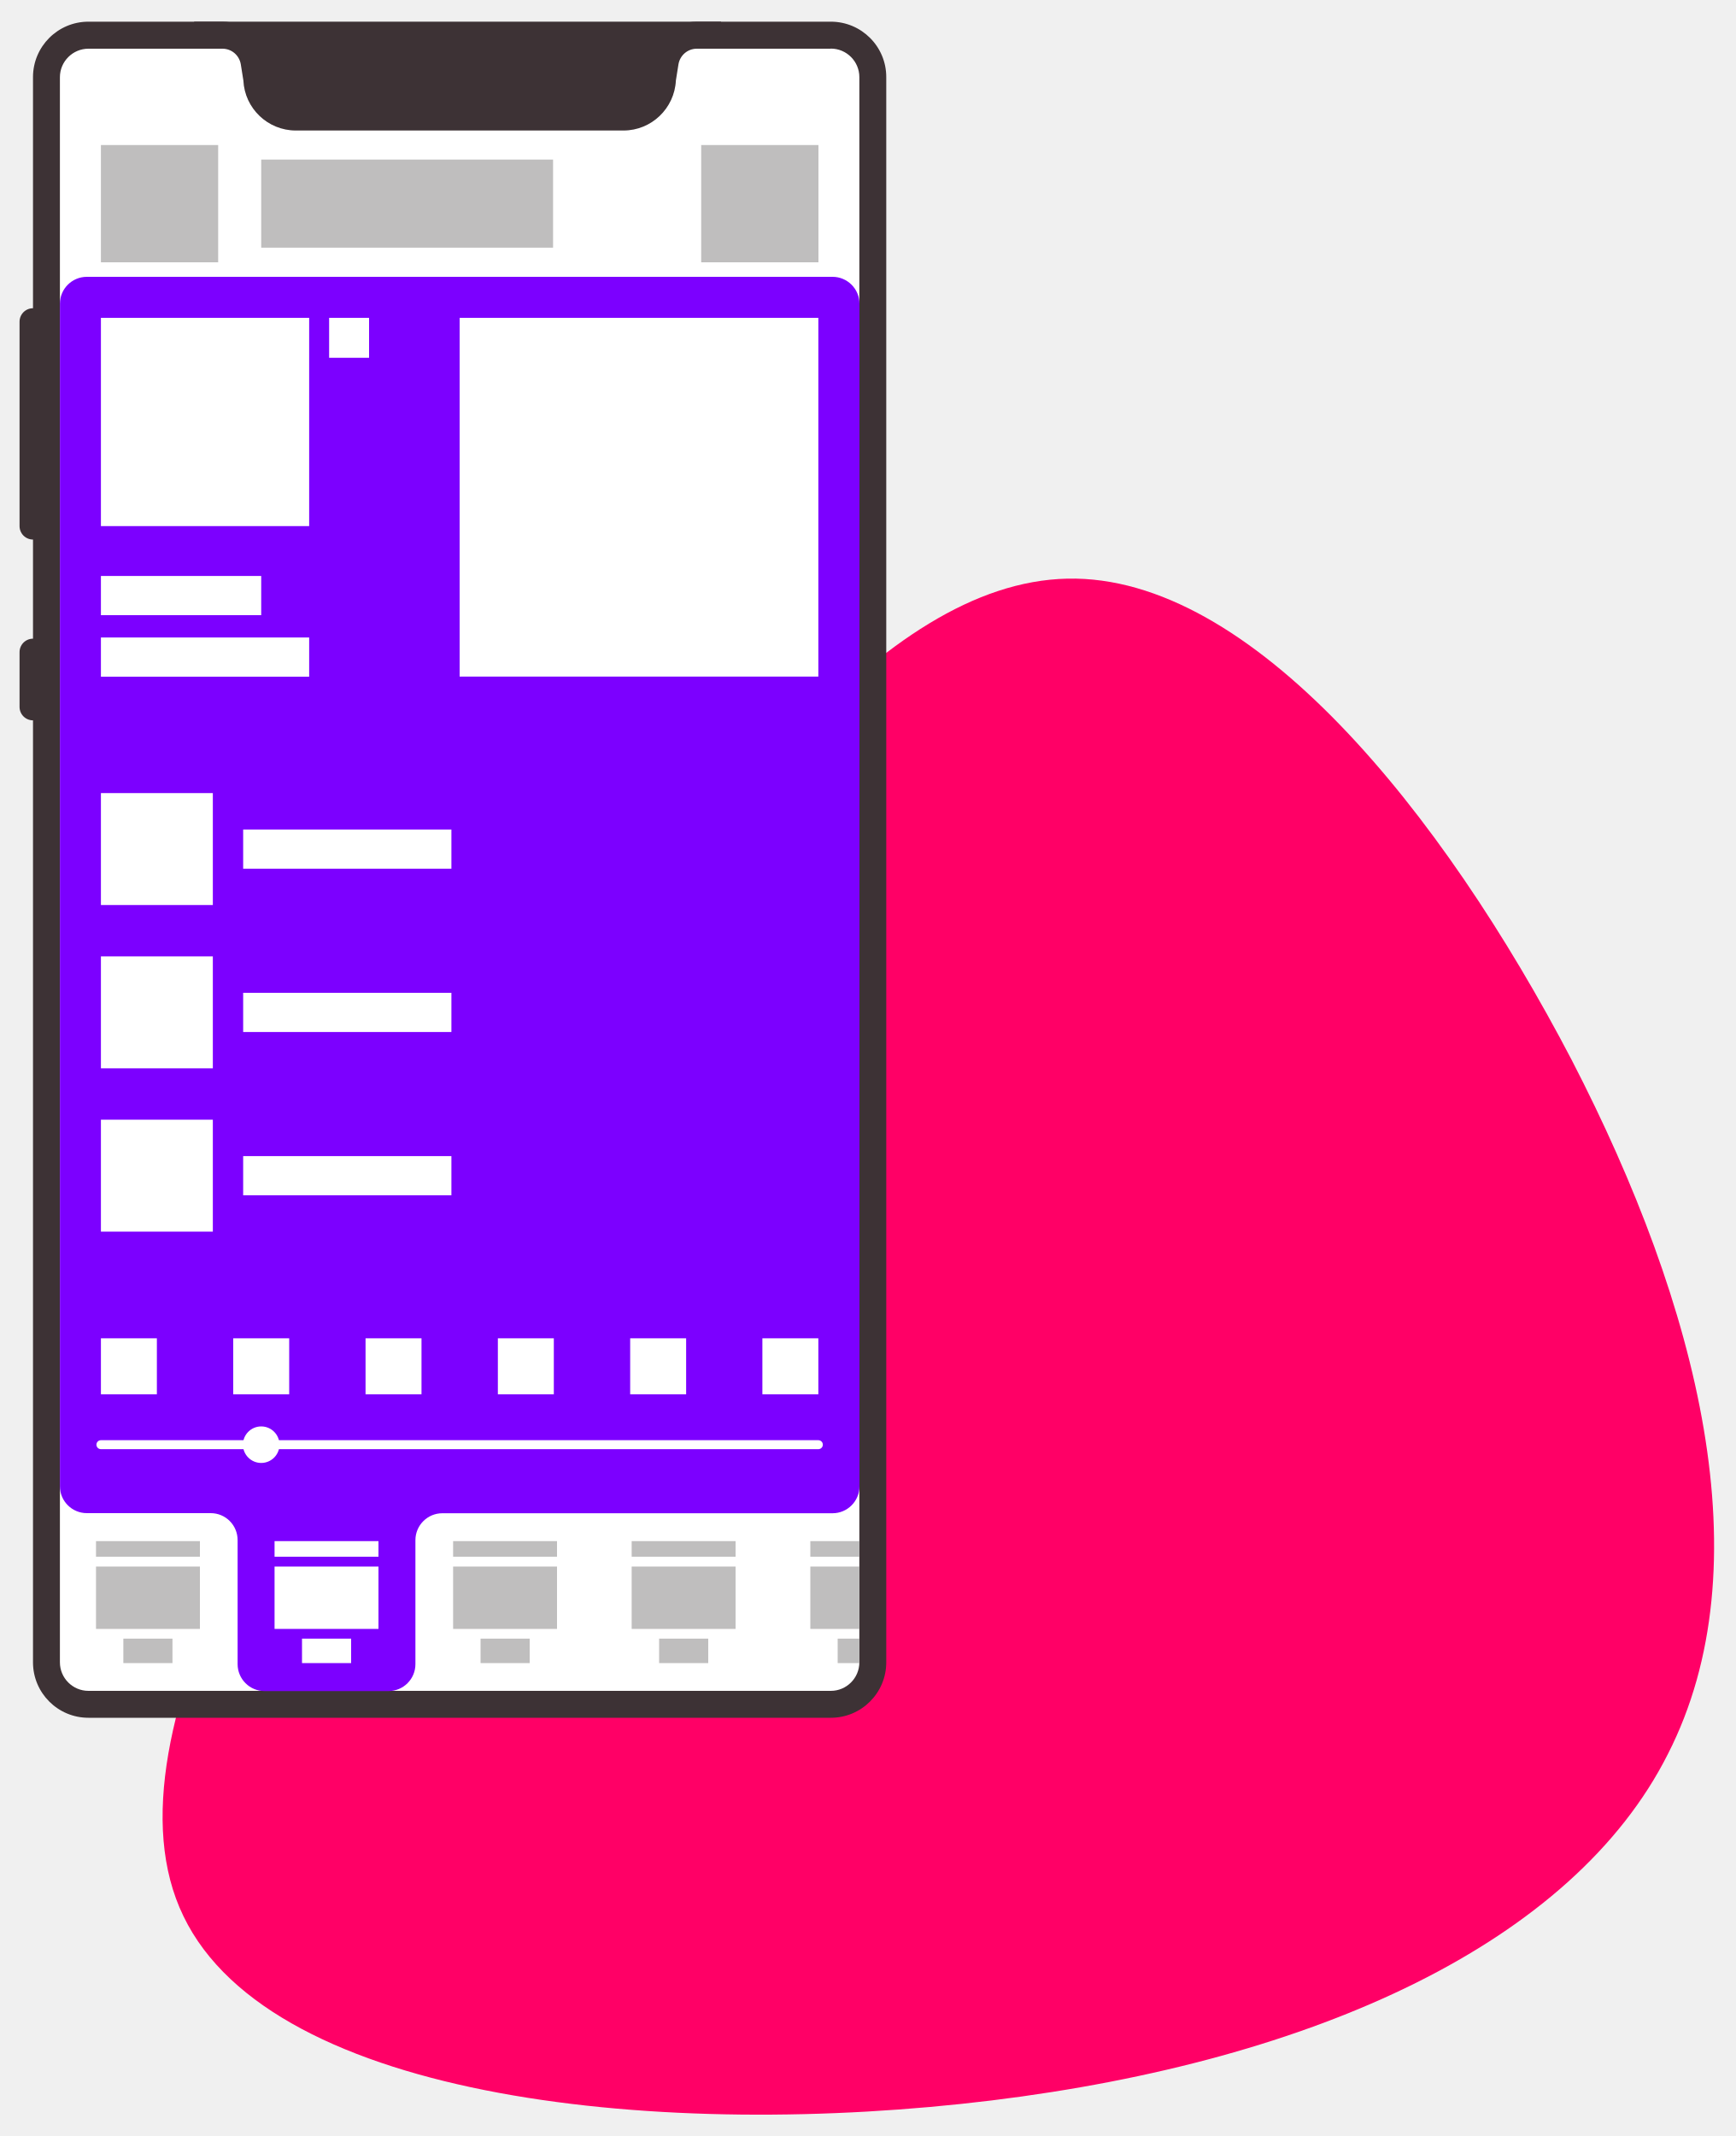
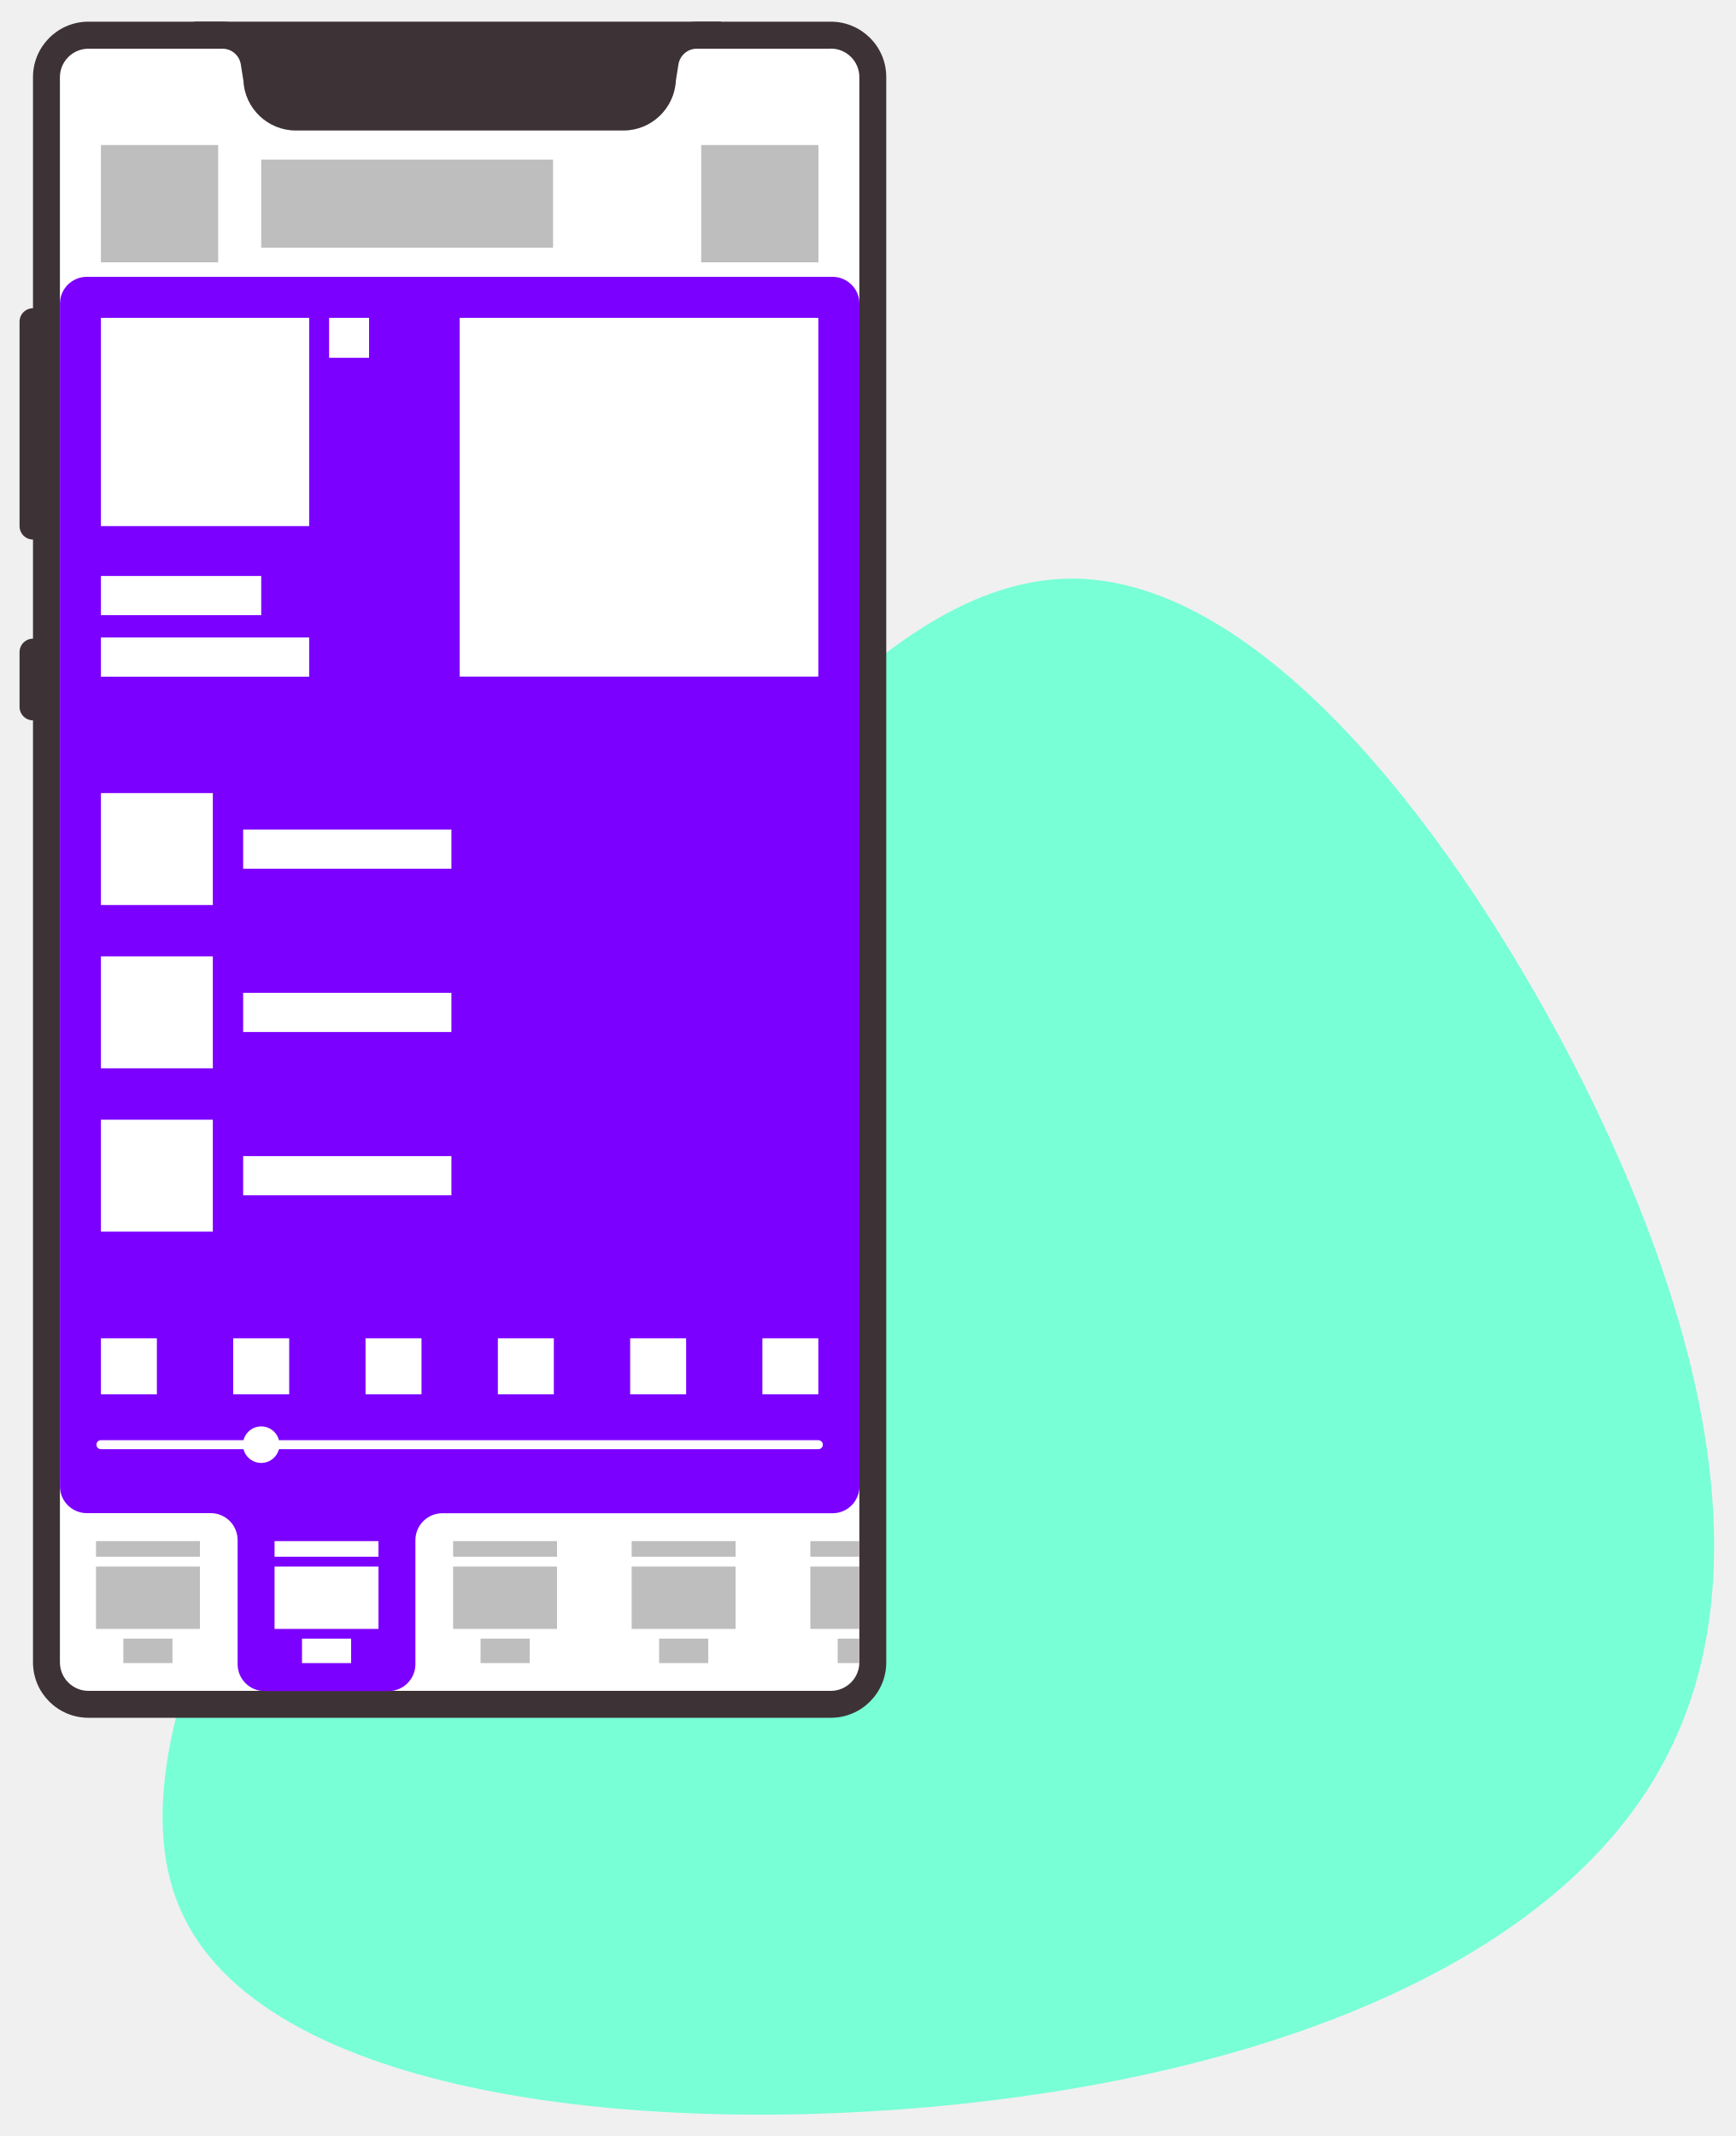
<svg xmlns="http://www.w3.org/2000/svg" version="1.1" id="Layer_1" x="0px" y="0px" viewBox="0 0 162.51 200" style="enable-background:new 0 0 162.51 200;" xml:space="preserve">
  <style type="text/css">
@keyframes phone-float {
  0%   {transform: translateY(10px)}
  50%  {transform: translateY(0px)}
  100% {transform: translateY(10px)}
}

	.phone {
		animation: phone-float 5s ease infinite;
	}
- 	.st0{fill:#FF0066;}
+ 	.st0{fill:#78FFD6;}
	.st1{fill:#3D3235;}
	.st2{fill:#FFFFFF;}
	.st3{fill:#FFFFFF;stroke:#3D3235;stroke-width:2.519;stroke-linecap:round;stroke-linejoin:round;stroke-miterlimit:10;}
	.st4{fill:#7C00FF;}
	.st5{fill:#BFBEBE;}
	.st6{fill:none;stroke:#FFFFFF;stroke-width:0.84;stroke-linecap:round;stroke-linejoin:round;stroke-miterlimit:10;}
</style>
  <path class="st0" d="M147.17,99.24c11.97,23.17,18.02,47.36,9.01,65c-8.88,17.63-32.95,28.7-63.32,32.43  c-30.5,3.73-67.31,0.13-75.68-17.25c-8.37-17.25,11.71-48.27,30.25-75.17c18.41-26.9,35.14-49.68,52.51-50.07  C117.18,53.8,135.07,76.07,147.17,99.24z" />
  <g class="phone">
    <rect x="18.18" y="2.03" class="st1" width="49.34" height="8.75" style="z-index: -1;" />
    <path class="st2" d="M8.28,159.59c-2.17,0-3.93-1.76-3.93-3.93V7.23c0-2.17,1.77-3.93,3.93-3.93h12.55c1.48,0,2.73,1.06,2.96,2.53   l0.25,1.59c0.06,1.96,1.67,3.54,3.65,3.54h30.68c1.98,0,3.59-1.58,3.65-3.54l0.25-1.59c0.23-1.46,1.48-2.53,2.96-2.53H77.8   c2.17,0,3.93,1.77,3.93,3.93v148.43c0,2.17-1.76,3.93-3.93,3.93H8.28z" />
    <path class="st1" d="M77.8,4.55c1.47,0,2.67,1.2,2.67,2.67v148.43c0,1.47-1.2,2.67-2.67,2.67H8.28c-1.47,0-2.67-1.2-2.67-2.67   V7.23c0-1.47,1.2-2.67,2.67-2.67h12.55c0.86,0,1.58,0.62,1.72,1.47l0.24,1.51c0.12,2.6,2.28,4.68,4.91,4.68h30.68   c2.63,0,4.78-2.08,4.91-4.68l0.24-1.51c0.14-0.85,0.86-1.47,1.72-1.47H77.8 M77.8,2.03H65.25c-2.09,0-3.88,1.52-4.21,3.59   L60.77,7.3c0,1.32-1.07,2.39-2.39,2.39H27.7c-1.32,0-2.39-1.07-2.39-2.39l-0.27-1.68c-0.33-2.07-2.11-3.59-4.21-3.59H8.28   c-2.87,0-5.19,2.33-5.19,5.19v148.43c0,2.87,2.33,5.19,5.19,5.19H77.8c2.87,0,5.19-2.33,5.19-5.19V7.23   C83,4.36,80.67,2.03,77.8,2.03L77.8,2.03z" />
    <line class="st3" x1="3.09" y1="30.12" x2="3.09" y2="49.26" />
    <line class="st3" x1="3.09" y1="61.06" x2="3.09" y2="66.19" />
    <path class="st4" d="M19.73,141.68H8.13c-1.39,0-2.52-1.13-2.52-2.52V28.44c0-1.39,1.13-2.52,2.52-2.52h69.83   c1.39,0,2.52,1.13,2.52,2.52v110.73c0,1.39-1.13,2.52-2.52,2.52H41.42c-1.39,0-2.52,1.13-2.52,2.52v11.61   c0,1.39-1.13,2.52-2.52,2.52H24.77c-1.39,0-2.52-1.13-2.52-2.52l0-11.61C22.25,142.81,21.13,141.68,19.73,141.68z" />
    <g>
      <rect x="8.99" y="146.68" class="st5" width="9.73" height="5.84" />
      <rect x="8.99" y="144.3" class="st5" width="9.73" height="1.46" />
      <rect x="11.55" y="153.43" class="st5" width="4.6" height="2.29" />
    </g>
    <g>
      <rect x="25.71" y="146.68" class="st2" width="9.73" height="5.84" />
      <rect x="25.71" y="144.3" class="st2" width="9.73" height="1.46" />
      <rect x="28.28" y="153.43" class="st2" width="4.6" height="2.29" />
    </g>
    <g>
      <rect x="42.43" y="146.68" class="st5" width="9.73" height="5.84" />
      <rect x="42.43" y="144.3" class="st5" width="9.73" height="1.46" />
      <rect x="45" y="153.43" class="st5" width="4.6" height="2.29" />
    </g>
    <g>
      <rect x="59.15" y="146.68" class="st5" width="9.73" height="5.84" />
      <rect x="59.15" y="144.3" class="st5" width="9.73" height="1.46" />
      <rect x="61.72" y="153.43" class="st5" width="4.6" height="2.29" />
    </g>
    <g>
      <rect x="75.88" y="146.68" class="st5" width="4.6" height="5.84" />
      <rect x="75.88" y="144.3" class="st5" width="4.6" height="1.46" />
      <rect x="78.44" y="153.43" class="st5" width="2.04" height="2.29" />
    </g>
    <line class="st6" x1="9.45" y1="135.27" x2="76.63" y2="135.27" />
    <circle class="st2" cx="24.46" cy="135.27" r="1.71" />
    <rect x="43.04" y="29.76" class="st2" width="33.59" height="33.59" />
    <rect x="9.45" y="29.76" class="st2" width="19.5" height="19.5" />
    <rect x="9.45" y="74.26" class="st2" width="10.48" height="10.48" />
    <rect x="9.45" y="89.55" class="st2" width="10.48" height="10.48" />
    <rect x="9.45" y="104.84" class="st2" width="10.48" height="10.48" />
    <rect x="9.45" y="59.69" class="st2" width="19.5" height="3.67" />
    <rect x="22.77" y="77.67" class="st2" width="19.5" height="3.67" />
    <rect x="22.77" y="92.96" class="st2" width="19.5" height="3.67" />
    <rect x="22.77" y="108.25" class="st2" width="19.5" height="3.67" />
    <rect x="9.45" y="53.93" class="st2" width="15.01" height="3.67" />
    <rect x="30.82" y="29.76" class="st2" width="3.74" height="3.74" />
    <rect x="9.45" y="13.58" class="st5" width="10.98" height="10.98" />
    <rect x="65.66" y="13.58" class="st5" width="10.98" height="10.98" />
    <rect x="24.46" y="14.94" class="st5" width="27.33" height="8.25" />
    <rect x="9.45" y="125.31" class="st2" width="5.24" height="5.24" />
    <rect x="21.84" y="125.31" class="st2" width="5.24" height="5.24" />
    <rect x="34.23" y="125.31" class="st2" width="5.24" height="5.24" />
    <rect x="46.62" y="125.31" class="st2" width="5.24" height="5.24" />
    <rect x="59.01" y="125.31" class="st2" width="5.24" height="5.24" />
    <rect x="71.39" y="125.31" class="st2" width="5.24" height="5.24" />
  </g>
</svg>
